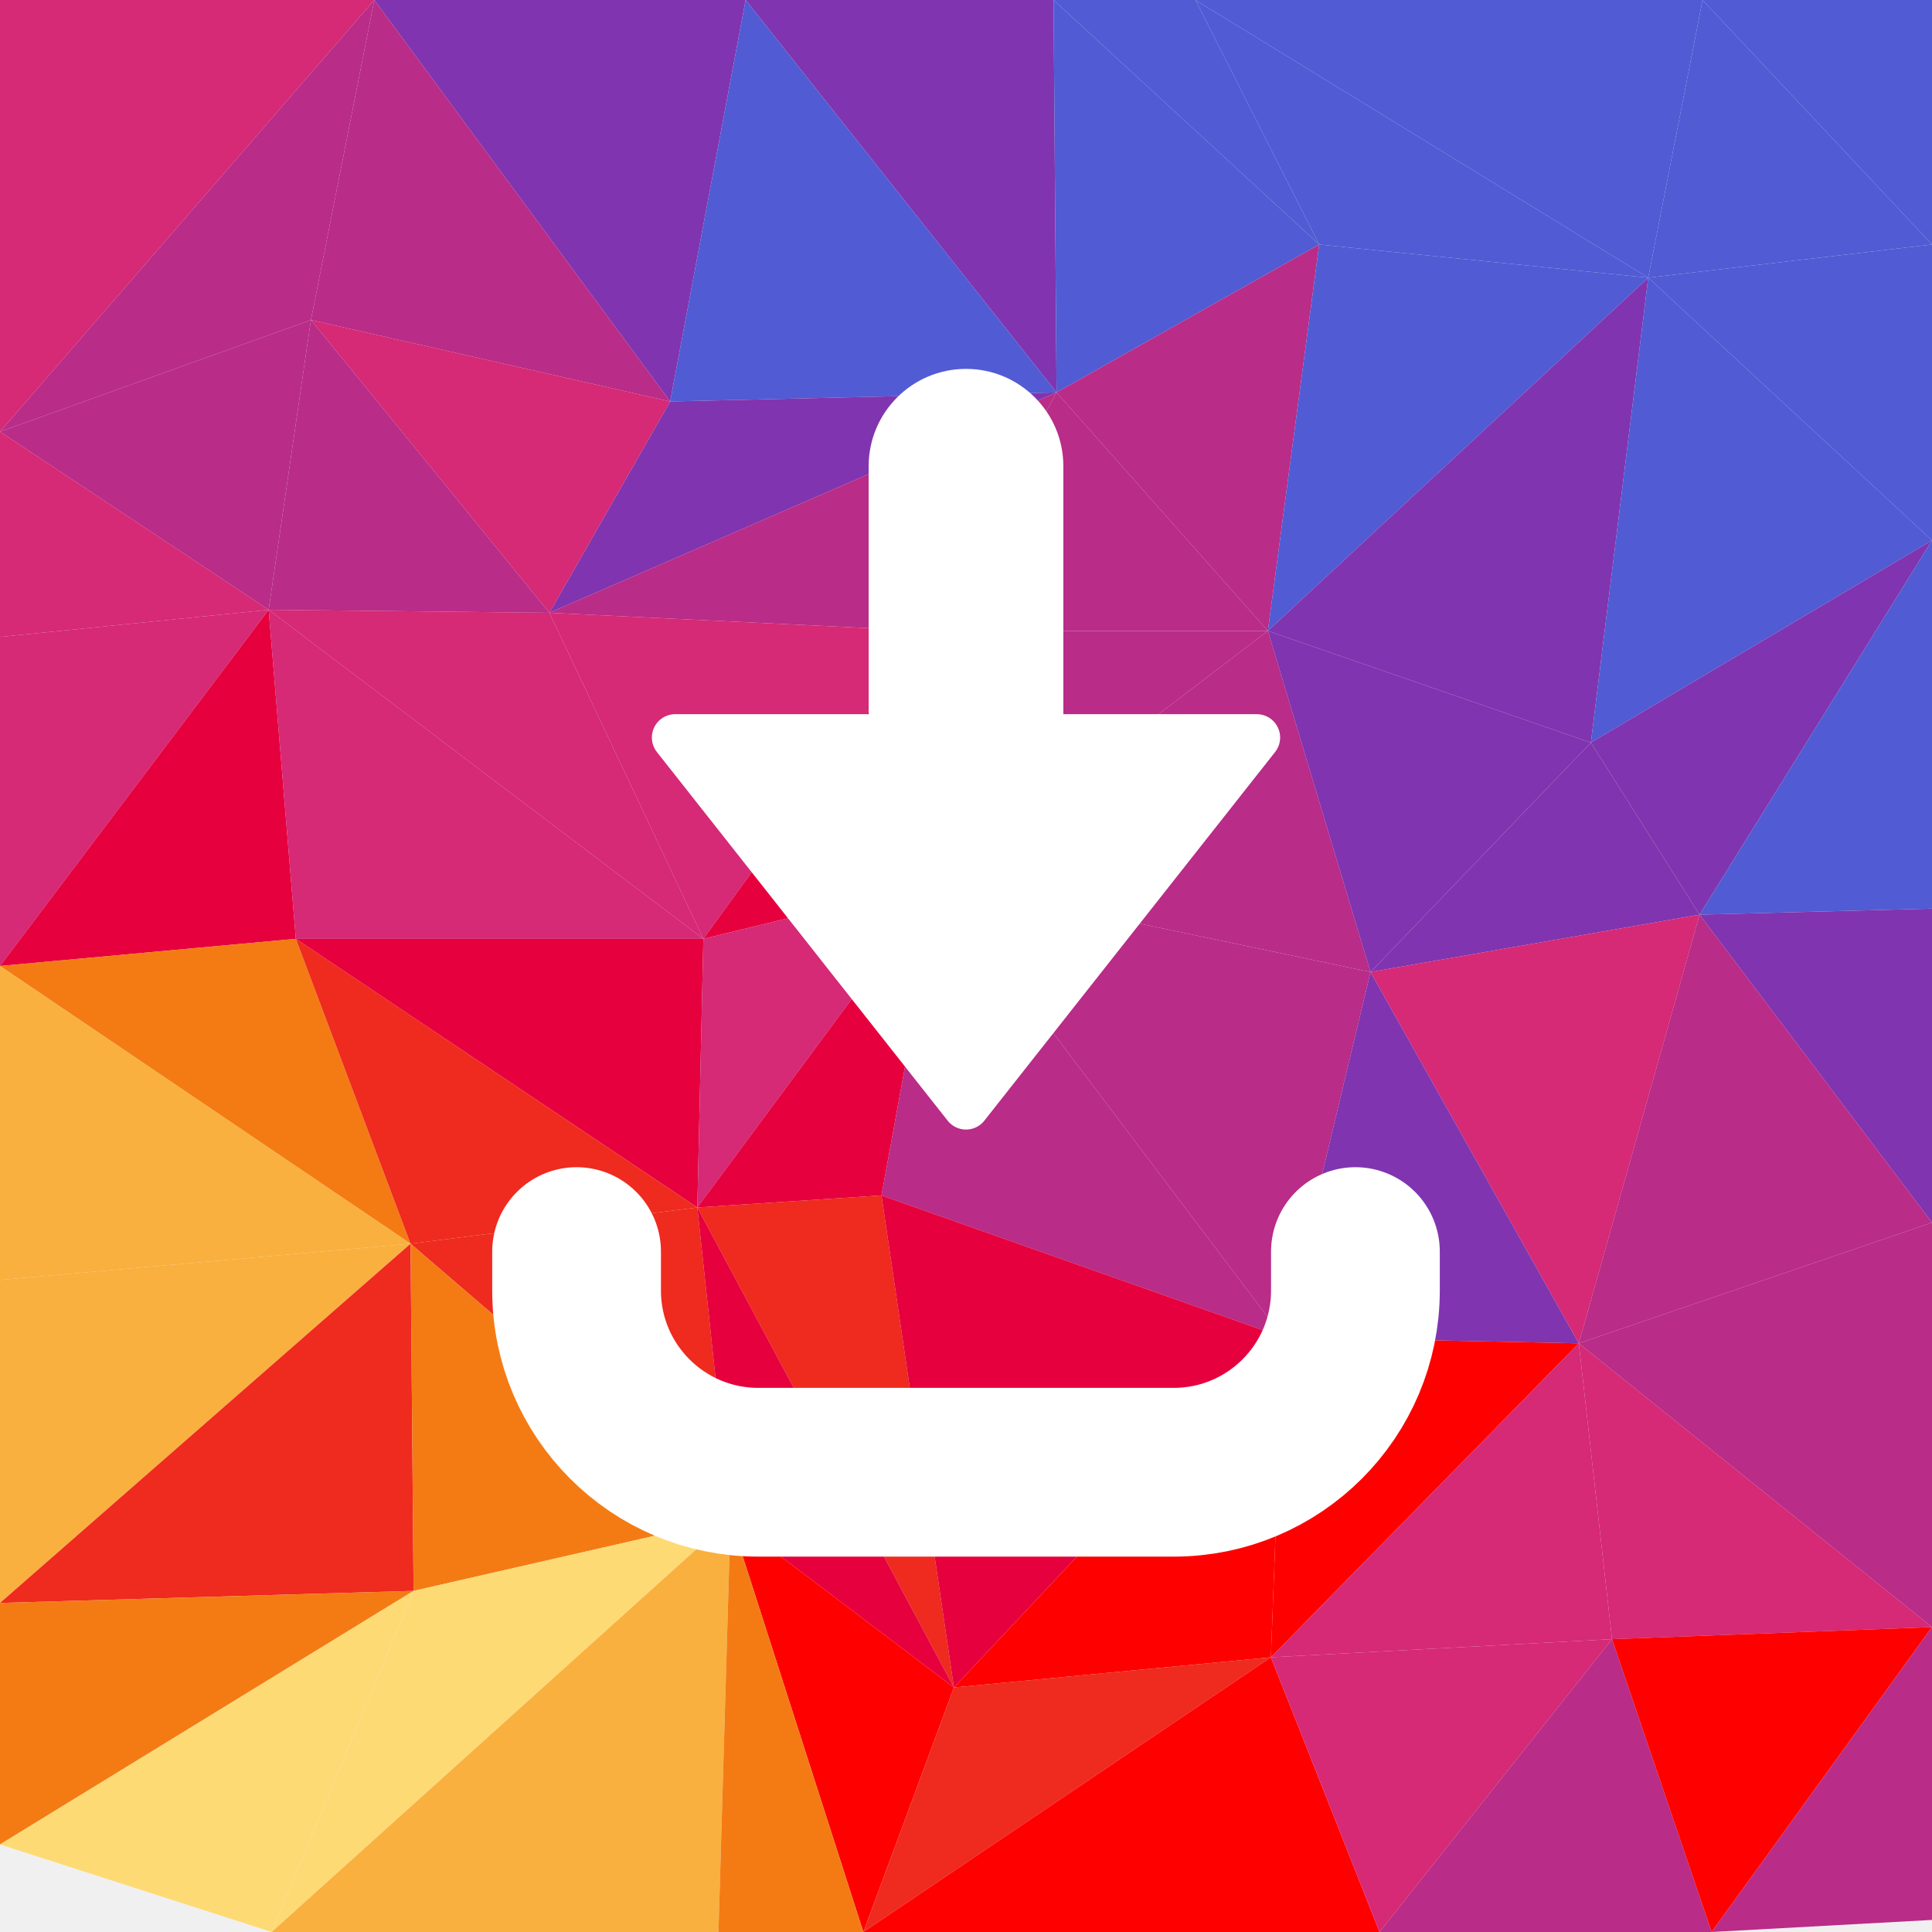
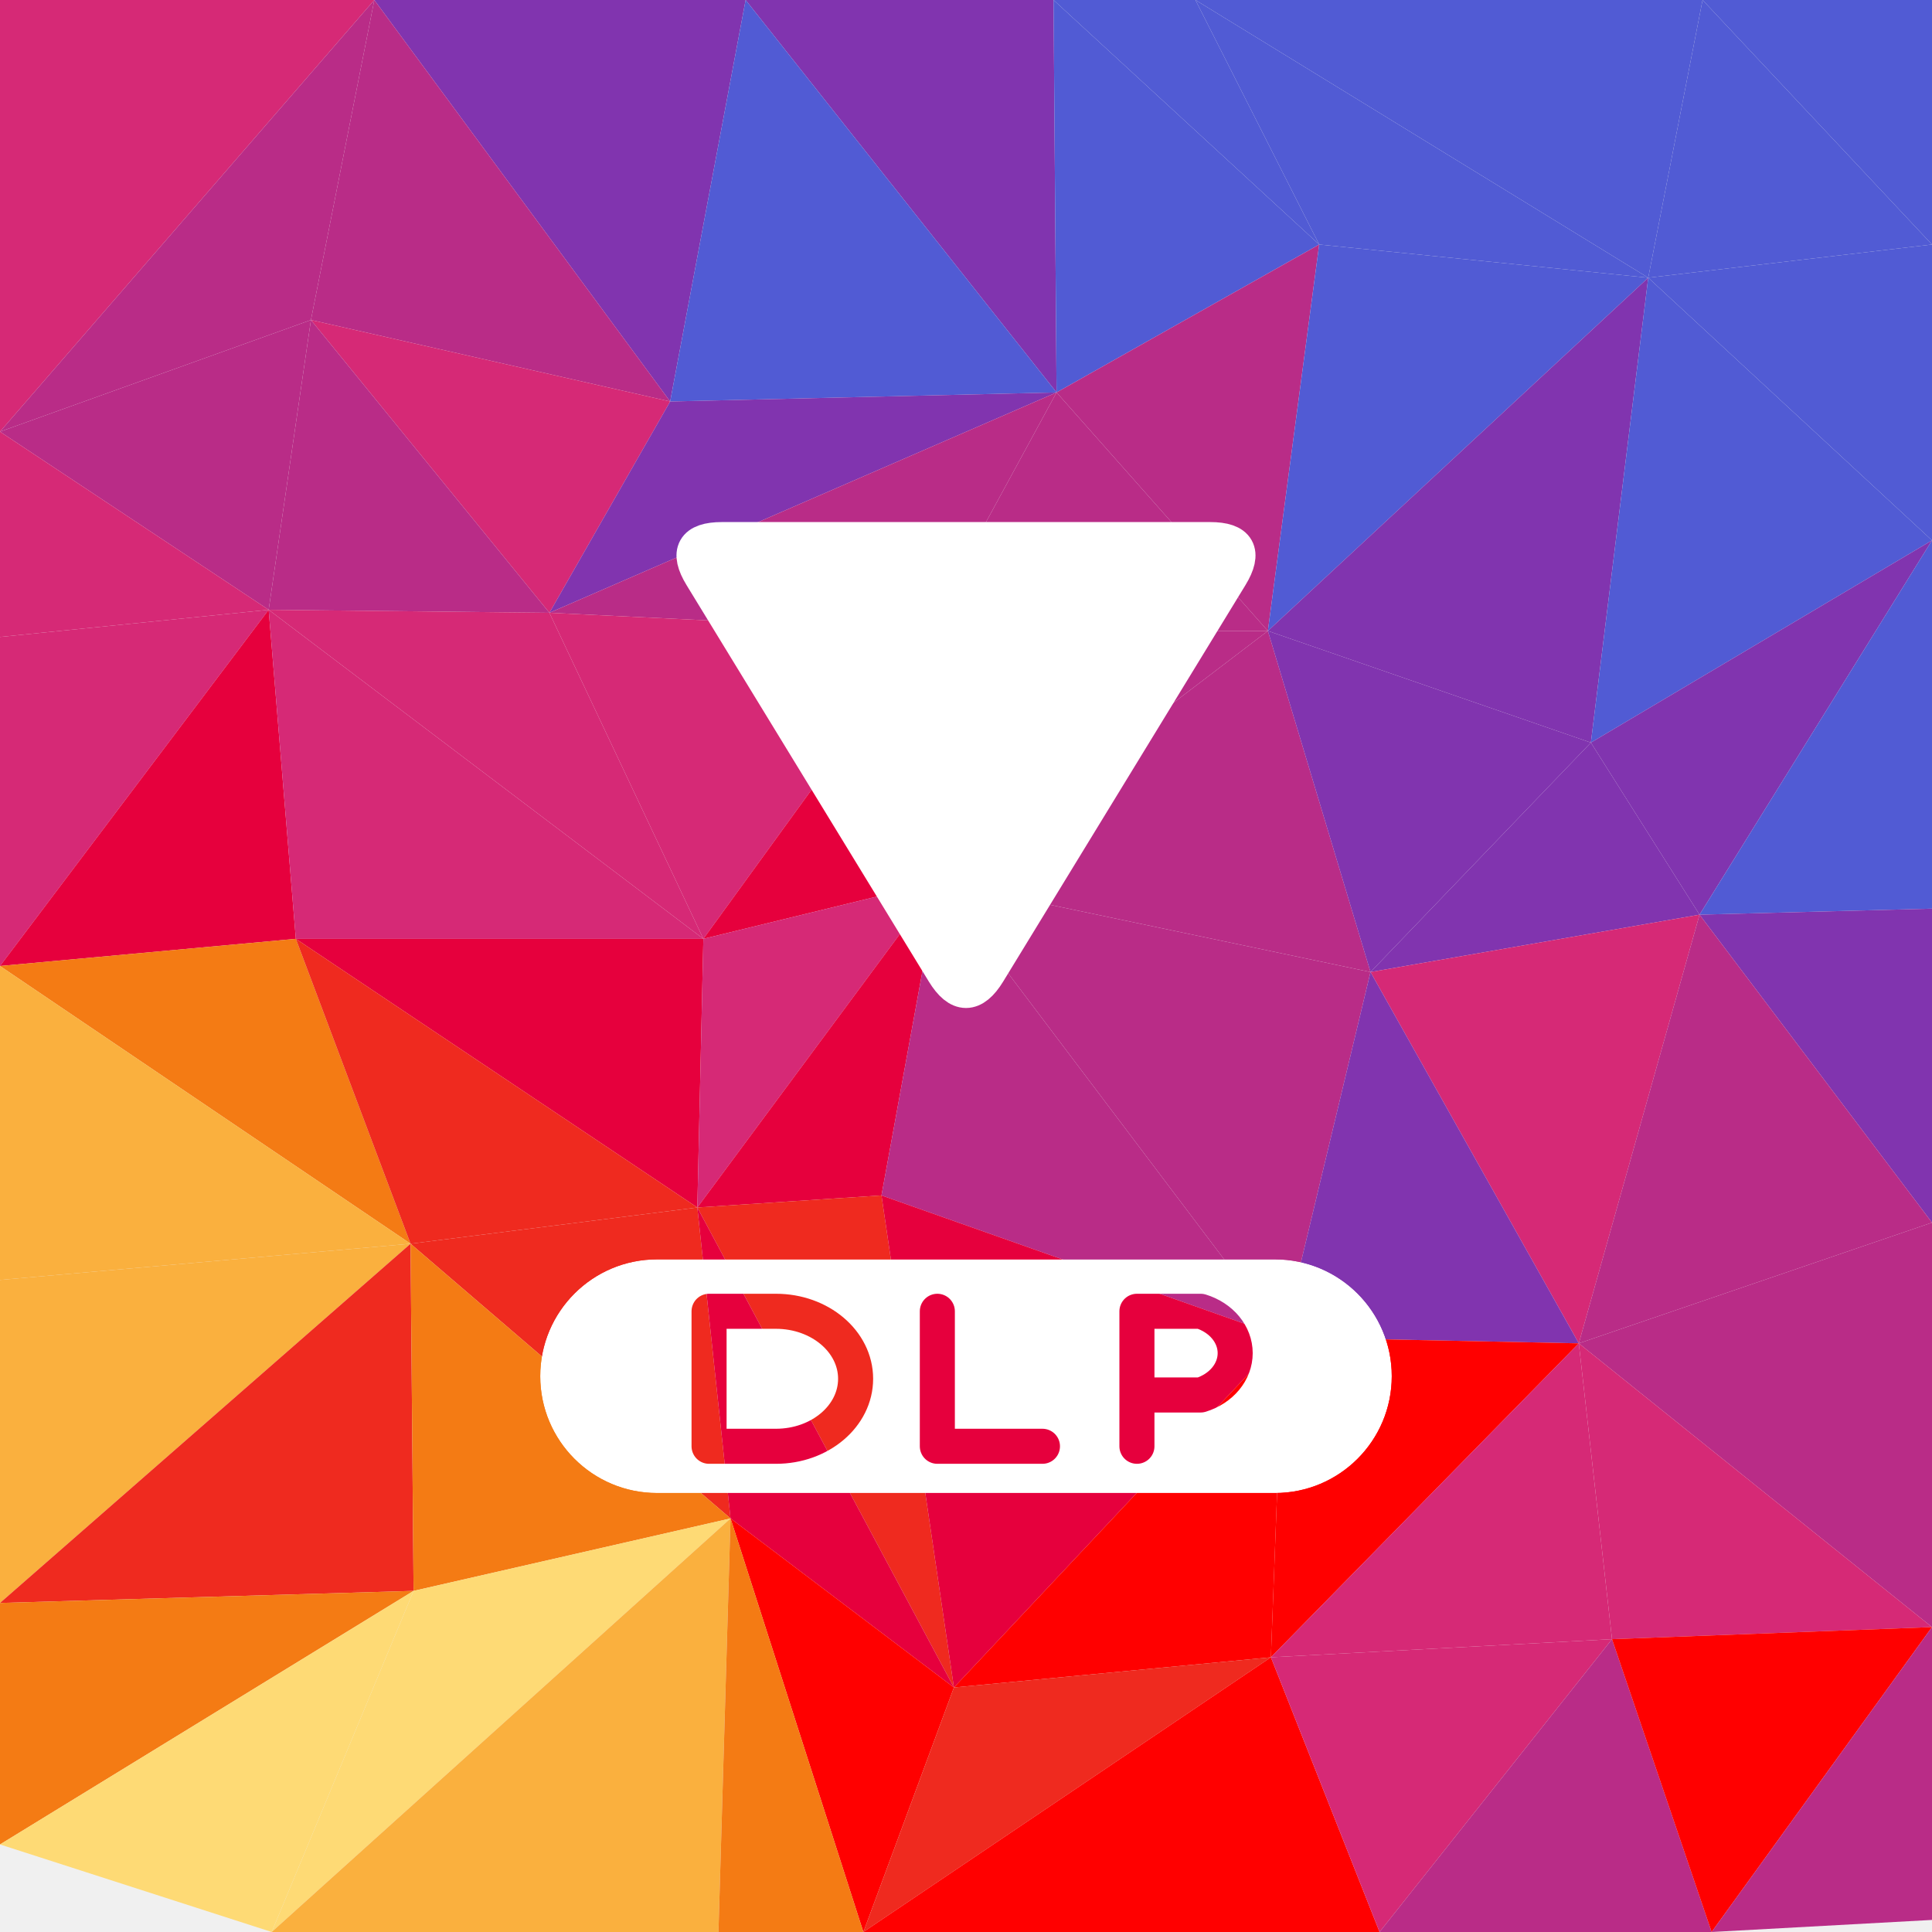
<svg xmlns="http://www.w3.org/2000/svg" viewBox="0 0 64 64" role="img" aria-label="Media Desk">
  <path d="M0 -2.1L12.4 0L0 14.3Z" fill="#D62976" />
  <path d="M12.4 0L10.3 10.6L0 14.3Z" fill="#B92C87" />
  <path d="M12.4 0L24.7 0L22.2 13.3Z" fill="#8134AF" />
  <path d="M12.4 0L22.2 13.3L10.3 10.6Z" fill="#B92C87" />
  <path d="M24.7 0L34.9 0L35 13Z" fill="#8134AF" />
  <path d="M24.7 0L35 13L22.2 13.3Z" fill="#515BD4" />
  <path d="M34.9 0L39.6 0L43.7 8.1Z" fill="#515BD4" />
  <path d="M34.9 0L43.7 8.1L35 13Z" fill="#515BD4" />
  <path d="M39.6 0L56.4 0L54.6 9.2Z" fill="#515BD4" />
  <path d="M39.6 0L54.6 9.2L43.7 8.1Z" fill="#515BD4" />
  <path d="M56.4 0L64 -3.7L64 8.1Z" fill="#515BD4" />
  <path d="M56.4 0L64 8.1L54.6 9.2Z" fill="#515BD4" />
  <path d="M0 14.3L10.3 10.6L8.9 20.2Z" fill="#B92C87" />
  <path d="M0 14.3L8.9 20.2L0 21.1Z" fill="#D62976" />
  <path d="M10.3 10.6L22.2 13.3L18.2 20.3Z" fill="#D62976" />
  <path d="M10.3 10.6L18.2 20.3L8.9 20.2Z" fill="#B92C87" />
  <path d="M22.2 13.3L35 13L18.2 20.3Z" fill="#8134AF" />
  <path d="M35 13L30.7 20.9L18.2 20.3Z" fill="#B92C87" />
  <path d="M35 13L43.7 8.1L42 20.9Z" fill="#B92C87" />
  <path d="M35 13L42 20.9L30.7 20.9Z" fill="#B92C87" />
  <path d="M43.7 8.1L54.6 9.2L42 20.9Z" fill="#515BD4" />
  <path d="M54.6 9.2L52.7 24.6L42 20.9Z" fill="#8134AF" />
  <path d="M54.6 9.2L64 8.1L64 17.9Z" fill="#515BD4" />
  <path d="M54.6 9.2L64 17.9L52.7 24.6Z" fill="#515BD4" />
  <path d="M0 21.1L8.9 20.2L0 32Z" fill="#D62976" />
  <path d="M8.9 20.2L9.8 31.1L0 32Z" fill="#E6003D" />
  <path d="M8.9 20.2L18.2 20.3L23.3 31.1Z" fill="#D62976" />
  <path d="M8.9 20.2L23.3 31.1L9.8 31.1Z" fill="#D62976" />
  <path d="M18.2 20.3L30.7 20.9L23.3 31.1Z" fill="#D62976" />
  <path d="M30.7 20.9L31.1 29.2L23.3 31.1Z" fill="#E6003D" />
  <path d="M30.7 20.9L42 20.9L31.1 29.2Z" fill="#B92C87" />
  <path d="M42 20.9L45.4 32.2L31.1 29.2Z" fill="#B92C87" />
  <path d="M42 20.9L52.7 24.6L45.4 32.2Z" fill="#8134AF" />
  <path d="M52.7 24.6L56.3 30.3L45.4 32.2Z" fill="#8134AF" />
  <path d="M52.7 24.6L64 17.9L56.3 30.3Z" fill="#8134AF" />
  <path d="M64 17.9L64 30.1L56.3 30.3Z" fill="#515BD4" />
  <path d="M0 32L9.8 31.1L13.6 41.2Z" fill="#F47B14" />
  <path d="M0 32L13.6 41.2L0 42.4Z" fill="#FAB03E" />
  <path d="M9.8 31.1L23.3 31.1L23.1 40Z" fill="#E6003D" />
  <path d="M9.8 31.1L23.1 40L13.6 41.2Z" fill="#EF2A1F" />
  <path d="M23.3 31.1L31.1 29.2L23.1 40Z" fill="#D62976" />
  <path d="M31.1 29.2L29.2 39.6L23.1 40Z" fill="#E6003D" />
  <path d="M31.1 29.2L45.4 32.2L42.5 44.3Z" fill="#B92C87" />
  <path d="M31.1 29.2L42.5 44.3L29.2 39.6Z" fill="#B92C87" />
  <path d="M45.4 32.2L56.3 30.3L52.3 44.5Z" fill="#D62976" />
  <path d="M45.4 32.2L52.3 44.5L42.5 44.3Z" fill="#8134AF" />
  <path d="M56.3 30.3L64 30.1L64 40.5Z" fill="#8134AF" />
  <path d="M56.3 30.3L64 40.5L52.3 44.5Z" fill="#B92C87" />
  <path d="M0 42.4L13.6 41.2L0 53.1Z" fill="#FAB03E" />
  <path d="M13.6 41.2L13.7 52.7L0 53.1Z" fill="#EF2A1F" />
  <path d="M13.6 41.2L23.1 40L24.2 50.3Z" fill="#EF2A1F" />
  <path d="M13.6 41.2L24.2 50.3L13.7 52.7Z" fill="#F47B14" />
  <path d="M23.1 40L29.2 39.6L31.6 55.9Z" fill="#EF2A1F" />
  <path d="M23.1 40L31.6 55.9L24.2 50.3Z" fill="#E6003D" />
  <path d="M29.2 39.6L42.5 44.3L31.6 55.9Z" fill="#E6003D" />
  <path d="M42.5 44.3L42.1 54.9L31.6 55.9Z" fill="#FF0000" />
  <path d="M42.5 44.3L52.3 44.5L42.1 54.9Z" fill="#FF0000" />
  <path d="M52.3 44.5L53.4 54.3L42.1 54.9Z" fill="#D62976" />
  <path d="M52.3 44.5L64 40.5L64 53.9Z" fill="#B92C87" />
  <path d="M52.3 44.5L64 53.9L53.4 54.3Z" fill="#D62976" />
  <path d="M0 53.1L13.7 52.7L0 61.1Z" fill="#F47B14" />
  <path d="M13.7 52.7L9 64L0 61.1Z" fill="#FEDA75" />
  <path d="M13.7 52.7L24.2 50.3L9 64Z" fill="#FEDA75" />
  <path d="M24.2 50.3L23.8 64L9 64Z" fill="#FAB03E" />
  <path d="M24.2 50.3L31.6 55.9L28.6 64Z" fill="#FF0000" />
  <path d="M24.2 50.3L28.6 64L23.8 64Z" fill="#F47B14" />
  <path d="M31.6 55.9L42.1 54.9L28.6 64Z" fill="#EF2A1F" />
  <path d="M42.1 54.9L45.7 64L28.6 64Z" fill="#FF0000" />
  <path d="M42.1 54.9L53.4 54.3L45.7 64Z" fill="#D62976" />
  <path d="M53.4 54.3L56.7 64L45.7 64Z" fill="#B92C87" />
  <path d="M53.4 54.3L64 53.9L56.7 64Z" fill="#FF0000" />
  <path d="M64 53.9L64 63.6L56.7 64Z" fill="#B92C87" />
-   <g transform="translate(32 32) scale(.86) translate(-32 -32)" fill="#fff" stroke="#fff" stroke-linejoin="round">
-     <rect x="28.25" y="9" width="7.5" height="17" rx="3.75" stroke="none" />
-     <path d="M20.8 23.2h22.4L32 37.4Z" stroke-width="1.8" />
-     <path d="M17 43v1.5a7 7 0 0 0 7 7h16a7 7 0 0 0 7-7V43" fill="none" stroke-width="6.5" stroke-linecap="round" />
+   <g transform="translate(32 32) scale(.86) translate(-32 -32)">
+     <mask id="md-dlp" maskUnits="userSpaceOnUse" x="0" y="0" width="64" height="64">
+       <rect x="15.6" y="43.3" width="32.8" height="9" rx="4.5" fill="#fff" />
+       <path d="M24.68 45.3H22.103V50.5H24.68A3.068 2.6 0 0 0 24.68 45.3" fill="none" stroke="#000" stroke-width="1.35" stroke-linecap="round" stroke-linejoin="round" />
+       <path d="M30.896 45.3V50.5H34.945" fill="none" stroke="#000" stroke-width="1.35" stroke-linecap="round" stroke-linejoin="round" />
+       <path d="M38.584 50.5V45.3H41.038A2.025 1.716 0 0 1 41.038 48.524H38.584" fill="none" stroke="#000" stroke-width="1.35" stroke-linecap="round" stroke-linejoin="round" />
+     </mask>
+     <path d="M22.6 14H41.4Q43 14 42.166 15.365L32.834 30.635Q32 32 31.166 30.635L21.834 15.365Q21 14 22.6 14Z" transform="translate(0 1.6)" fill="#fff" stroke="#fff" stroke-width="1.4" stroke-linejoin="round" />
+     <g mask="url(#md-dlp)">
+       <rect x="15.6" y="43.3" width="32.8" height="9" rx="4.5" fill="#fff" />
+     </g>
  </g>
</svg>
